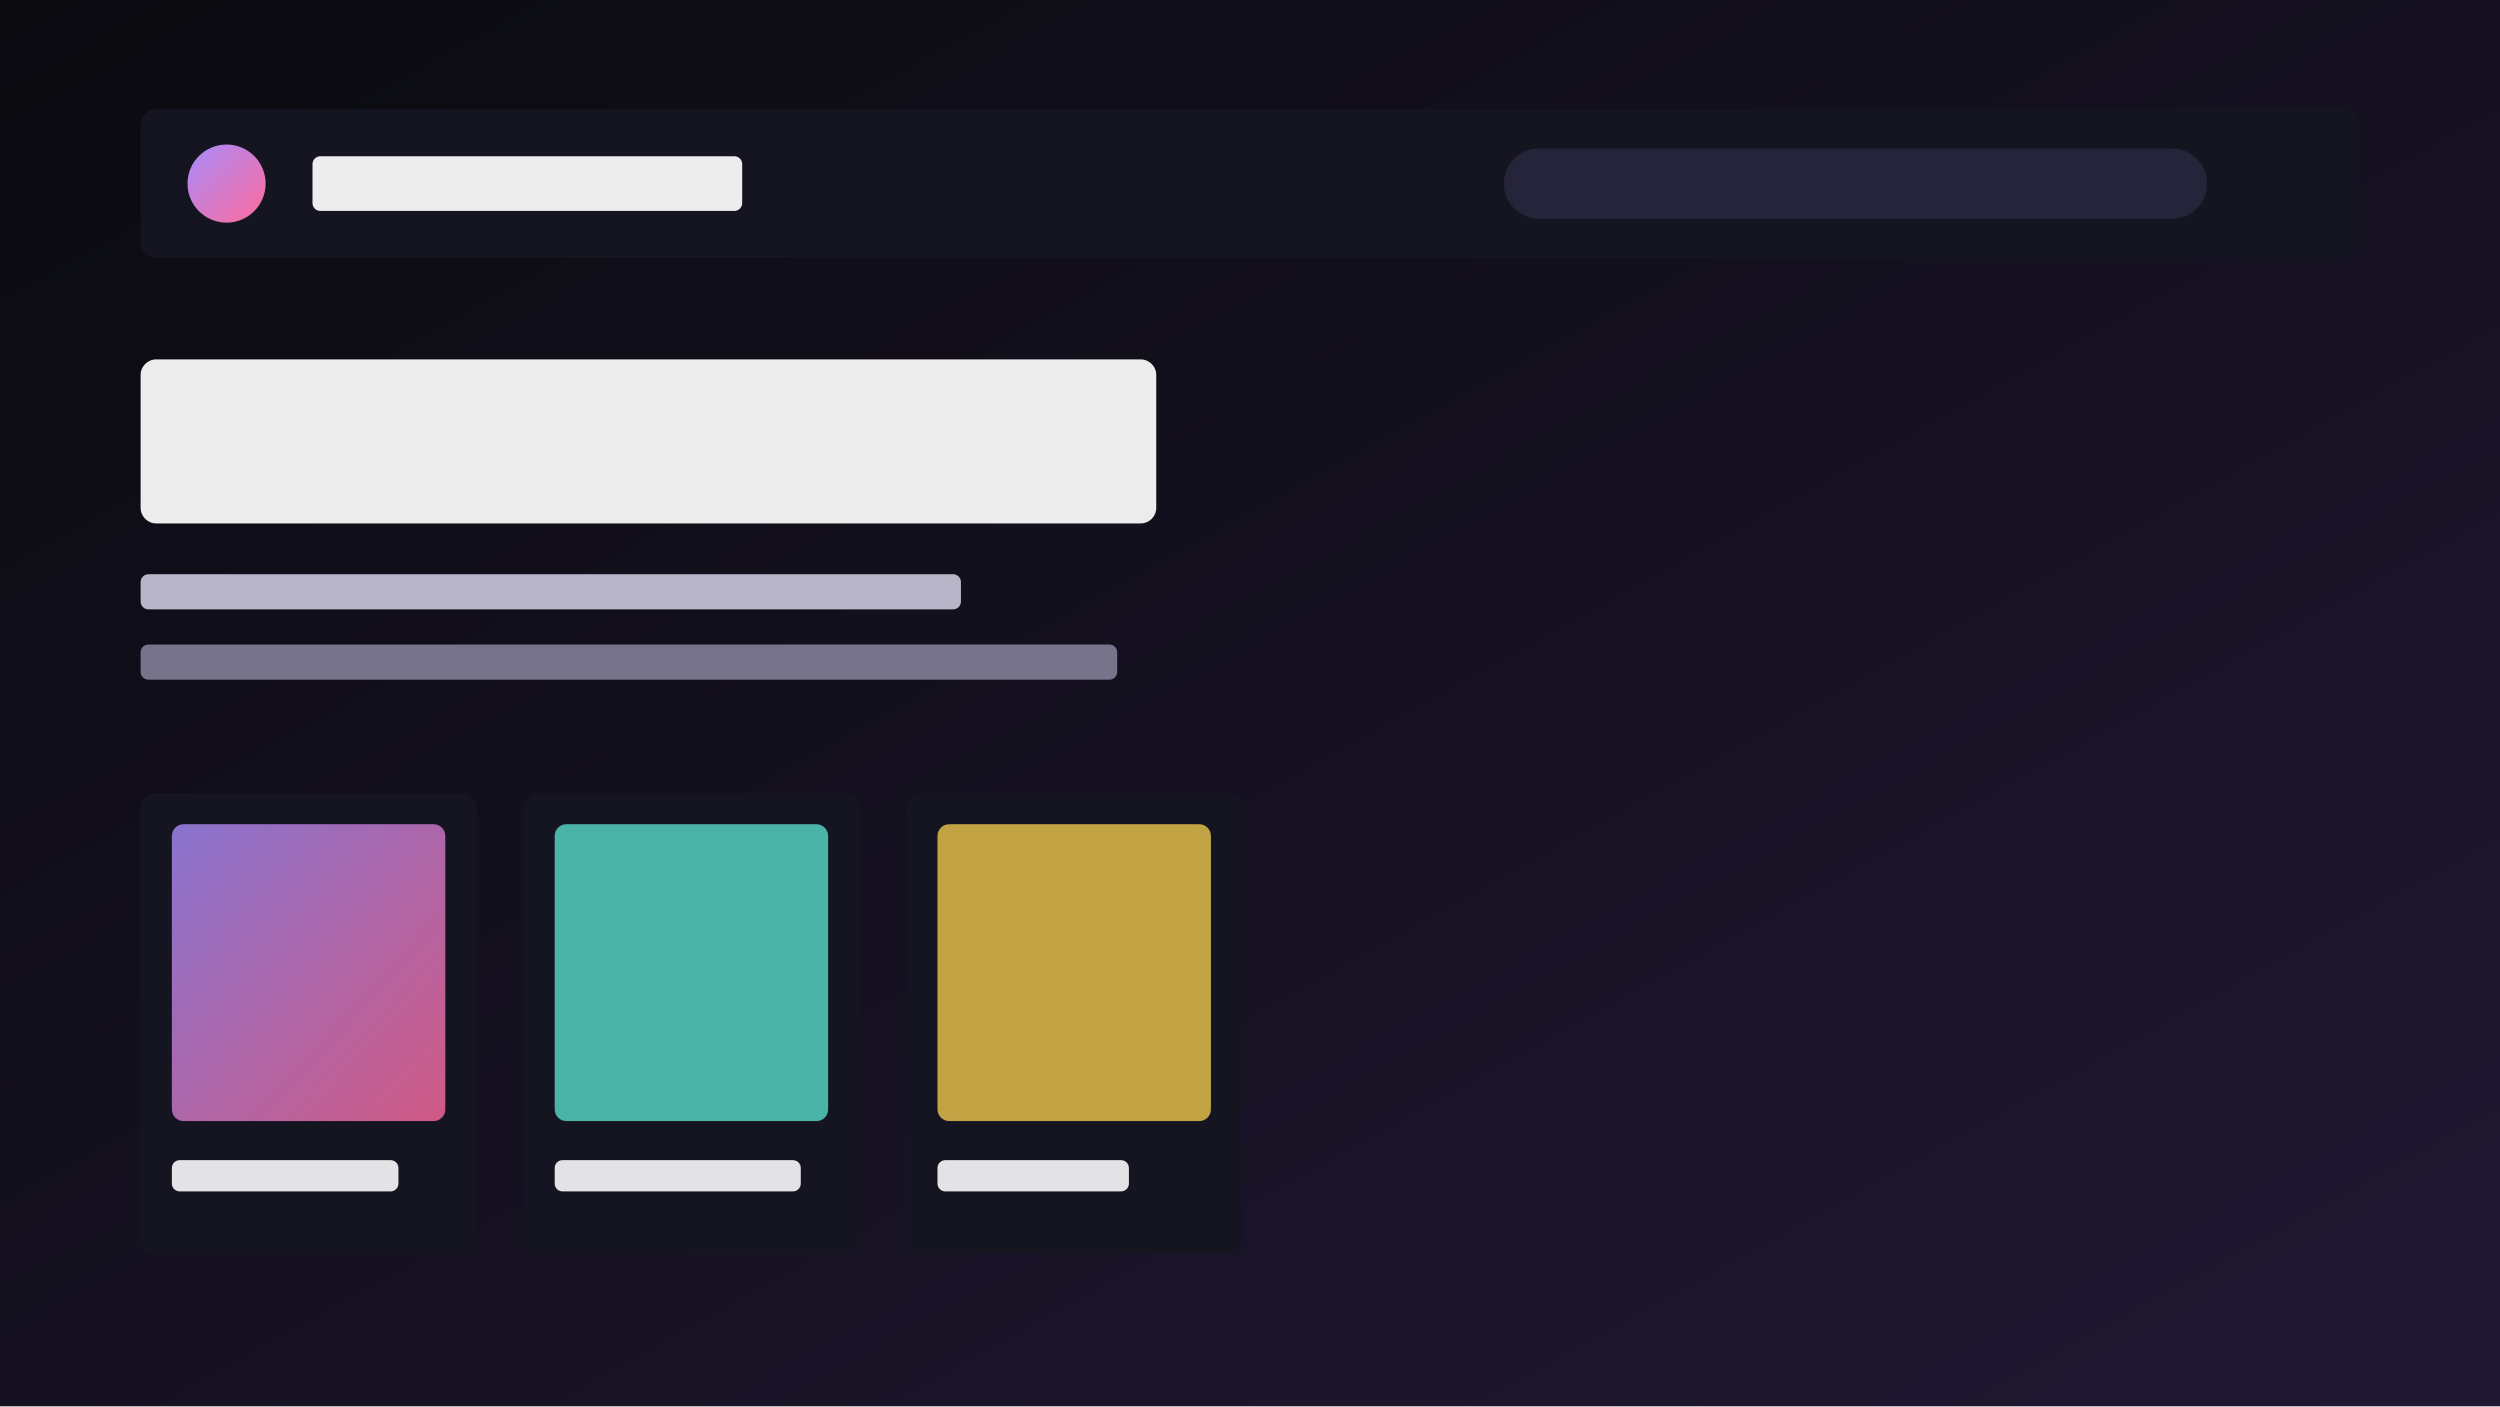
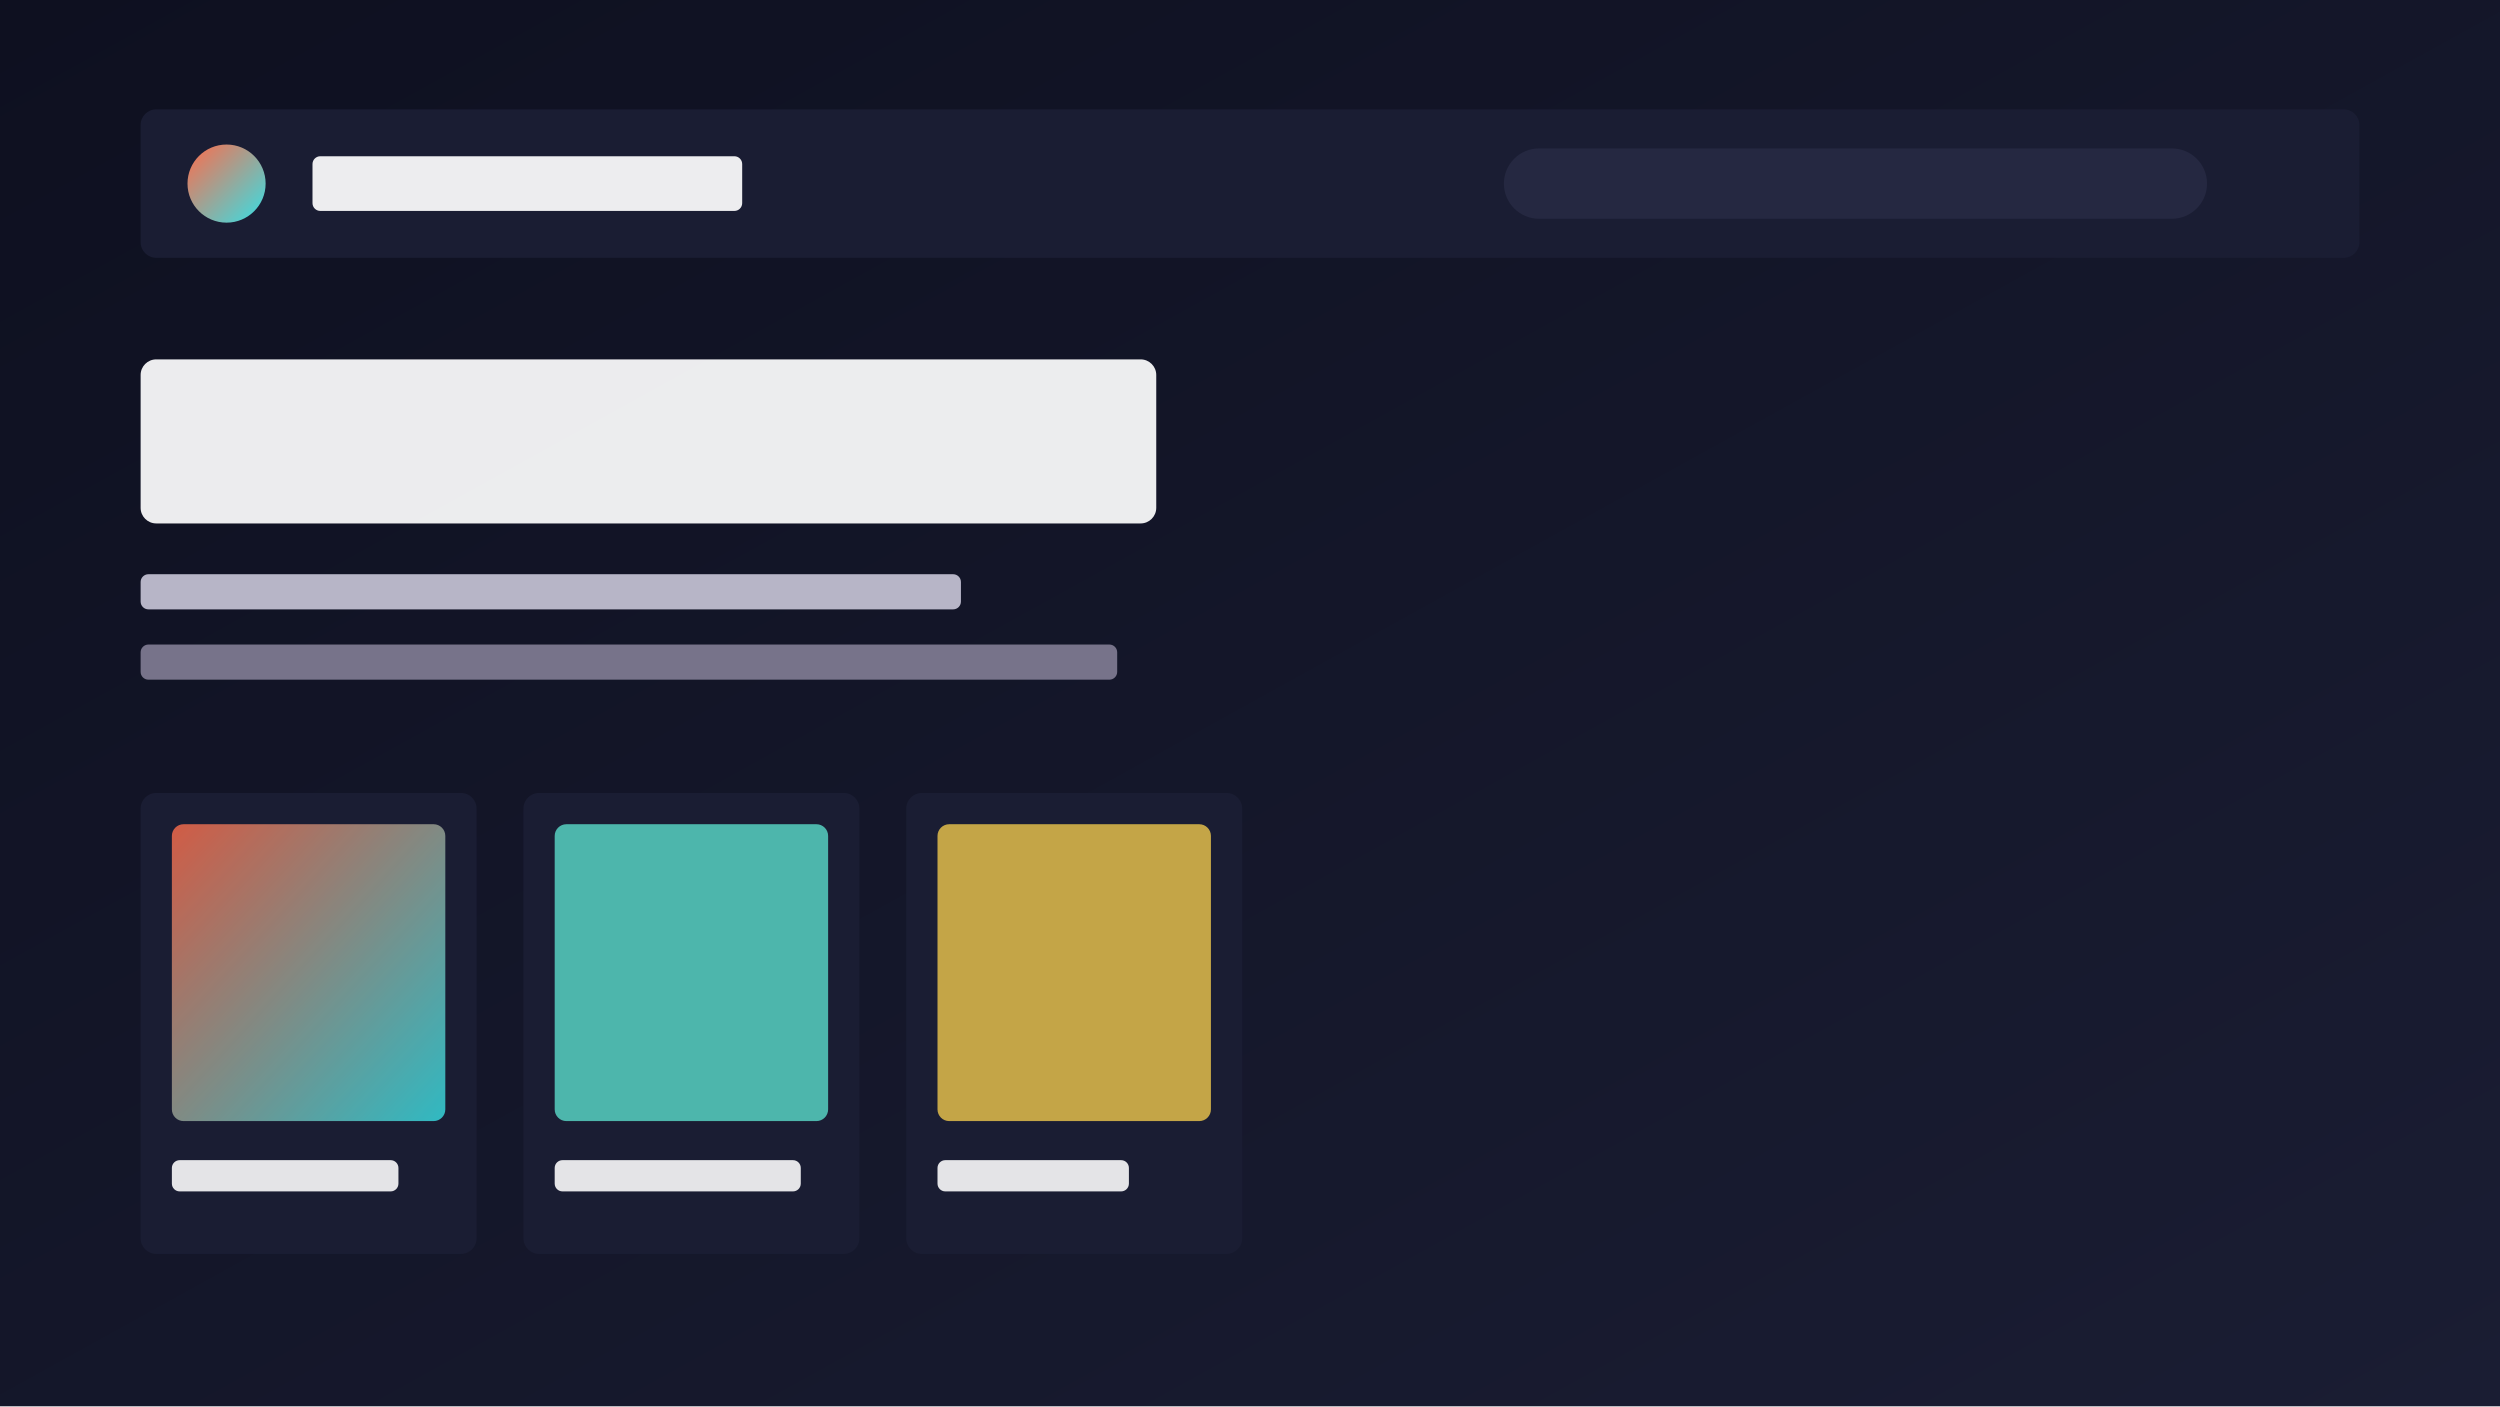
<svg xmlns="http://www.w3.org/2000/svg" width="1280" height="720" viewBox="0 0 1280 720" role="img" aria-label="Catalogo principal de DondeAnime">
  <defs>
    <linearGradient id="bg" x1="0" y1="0" x2="1" y2="1">
-       <stop offset="0%" stop-color="#0A0A0F" />
-       <stop offset="100%" stop-color="#201832" />
+       <stop offset="0%" stop-color="#0E1020" />
+       <stop offset="100%" stop-color="#1A1D33" />
    </linearGradient>
    <linearGradient id="brand" x1="0" y1="0" x2="1" y2="1">
-       <stop offset="0%" stop-color="#A78BFA" />
-       <stop offset="100%" stop-color="#FF6B9D" />
+       <stop offset="0%" stop-color="#FF6B4A" />
+       <stop offset="100%" stop-color="#36E0E6" />
    </linearGradient>
  </defs>
  <rect width="1280" height="720" fill="url(#bg)" />
-   <rect x="72" y="56" width="1136" height="76" rx="8" fill="#151522" />
+   <rect x="72" y="56" width="1136" height="76" rx="8" fill="#1A1D33" />
  <circle cx="116" cy="94" r="20" fill="url(#brand)" />
  <rect x="160" y="80" width="220" height="28" rx="4" fill="#FFFFFF" opacity="0.92" />
-   <rect x="770" y="76" width="360" height="36" rx="18" fill="#26243A" />
+   <rect x="770" y="76" width="360" height="36" rx="18" fill="#252841" />
  <rect x="72" y="184" width="520" height="84" rx="8" fill="#FFFFFF" opacity="0.92" />
  <rect x="72" y="294" width="420" height="18" rx="4" fill="#B7B5C7" />
  <rect x="72" y="330" width="500" height="18" rx="4" fill="#77738A" />
  <g transform="translate(72 406)">
-     <rect width="172" height="236" rx="8" fill="#151522" />
+     <rect width="172" height="236" rx="8" fill="#1A1D33" />
    <rect x="16" y="16" width="140" height="152" rx="6" fill="url(#brand)" opacity="0.8" />
    <rect x="16" y="188" width="116" height="16" rx="4" fill="#FFFFFF" opacity="0.88" />
  </g>
  <g transform="translate(268 406)">
-     <rect width="172" height="236" rx="8" fill="#151522" />
+     <rect width="172" height="236" rx="8" fill="#1A1D33" />
    <rect x="16" y="16" width="140" height="152" rx="6" fill="#5EEAD4" opacity="0.75" />
    <rect x="16" y="188" width="126" height="16" rx="4" fill="#FFFFFF" opacity="0.88" />
  </g>
  <g transform="translate(464 406)">
-     <rect width="172" height="236" rx="8" fill="#151522" />
+     <rect width="172" height="236" rx="8" fill="#1A1D33" />
    <rect x="16" y="16" width="140" height="152" rx="6" fill="#FCD34D" opacity="0.75" />
    <rect x="16" y="188" width="98" height="16" rx="4" fill="#FFFFFF" opacity="0.88" />
  </g>
</svg>
